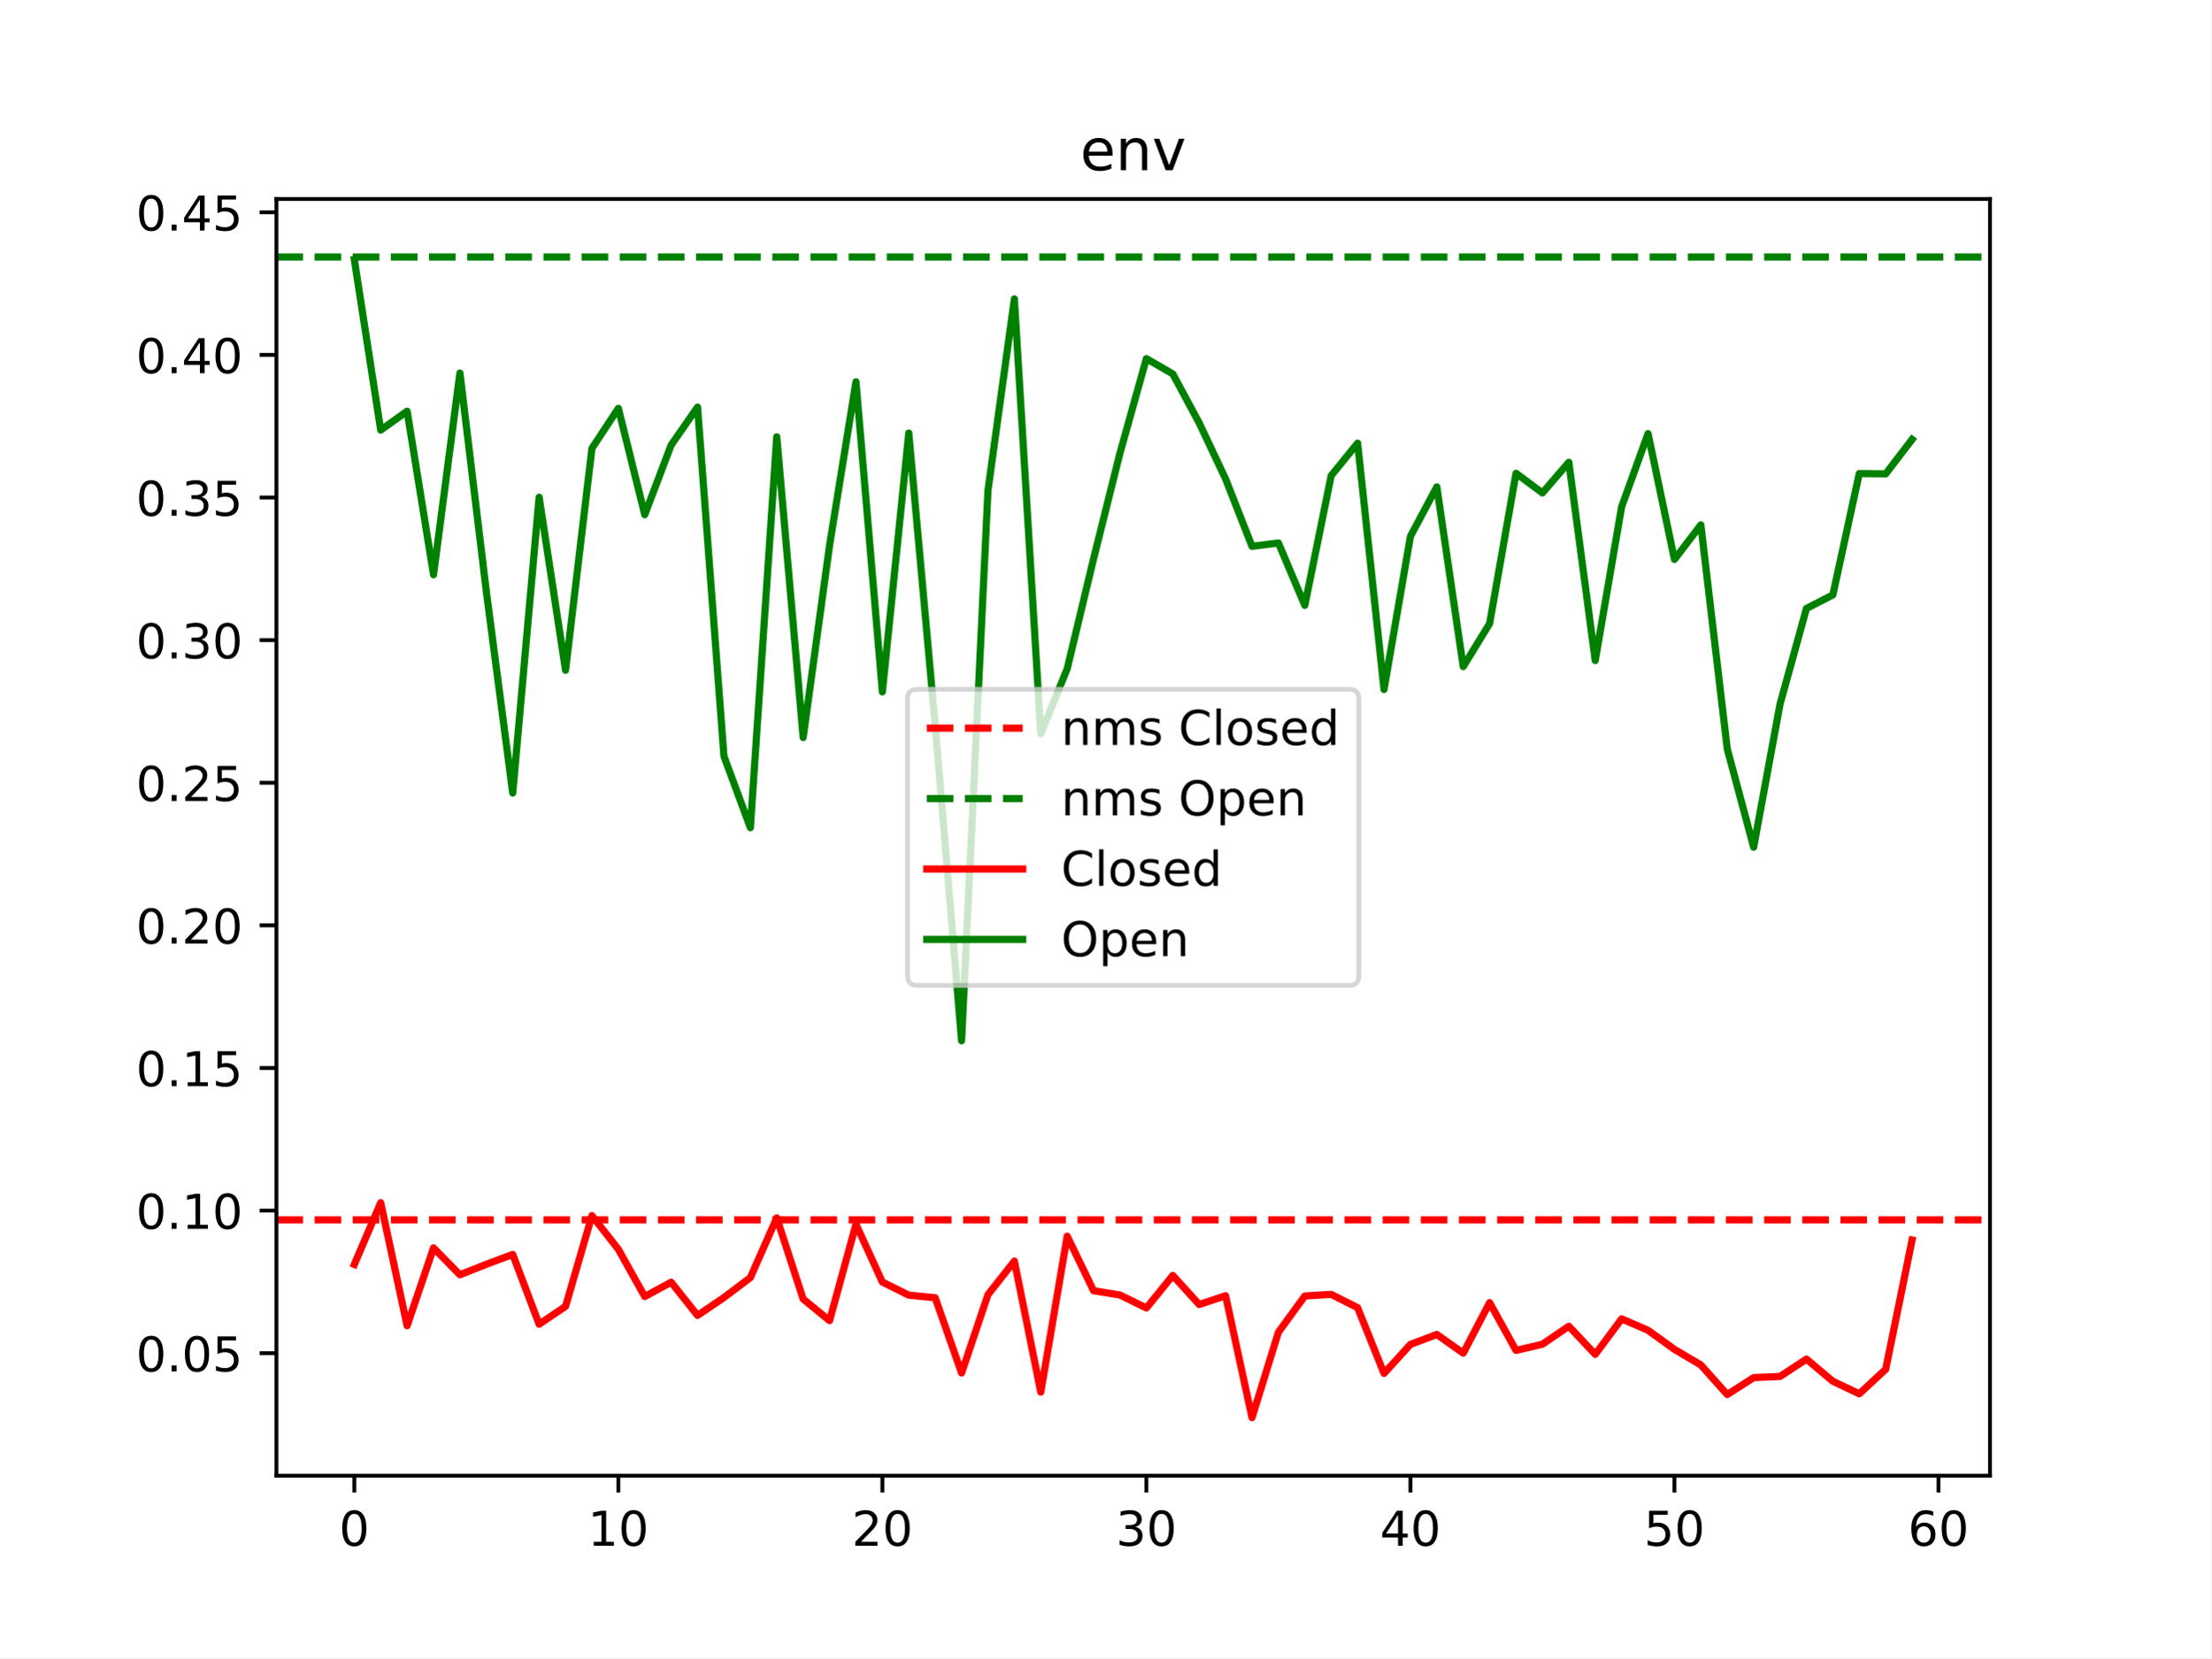
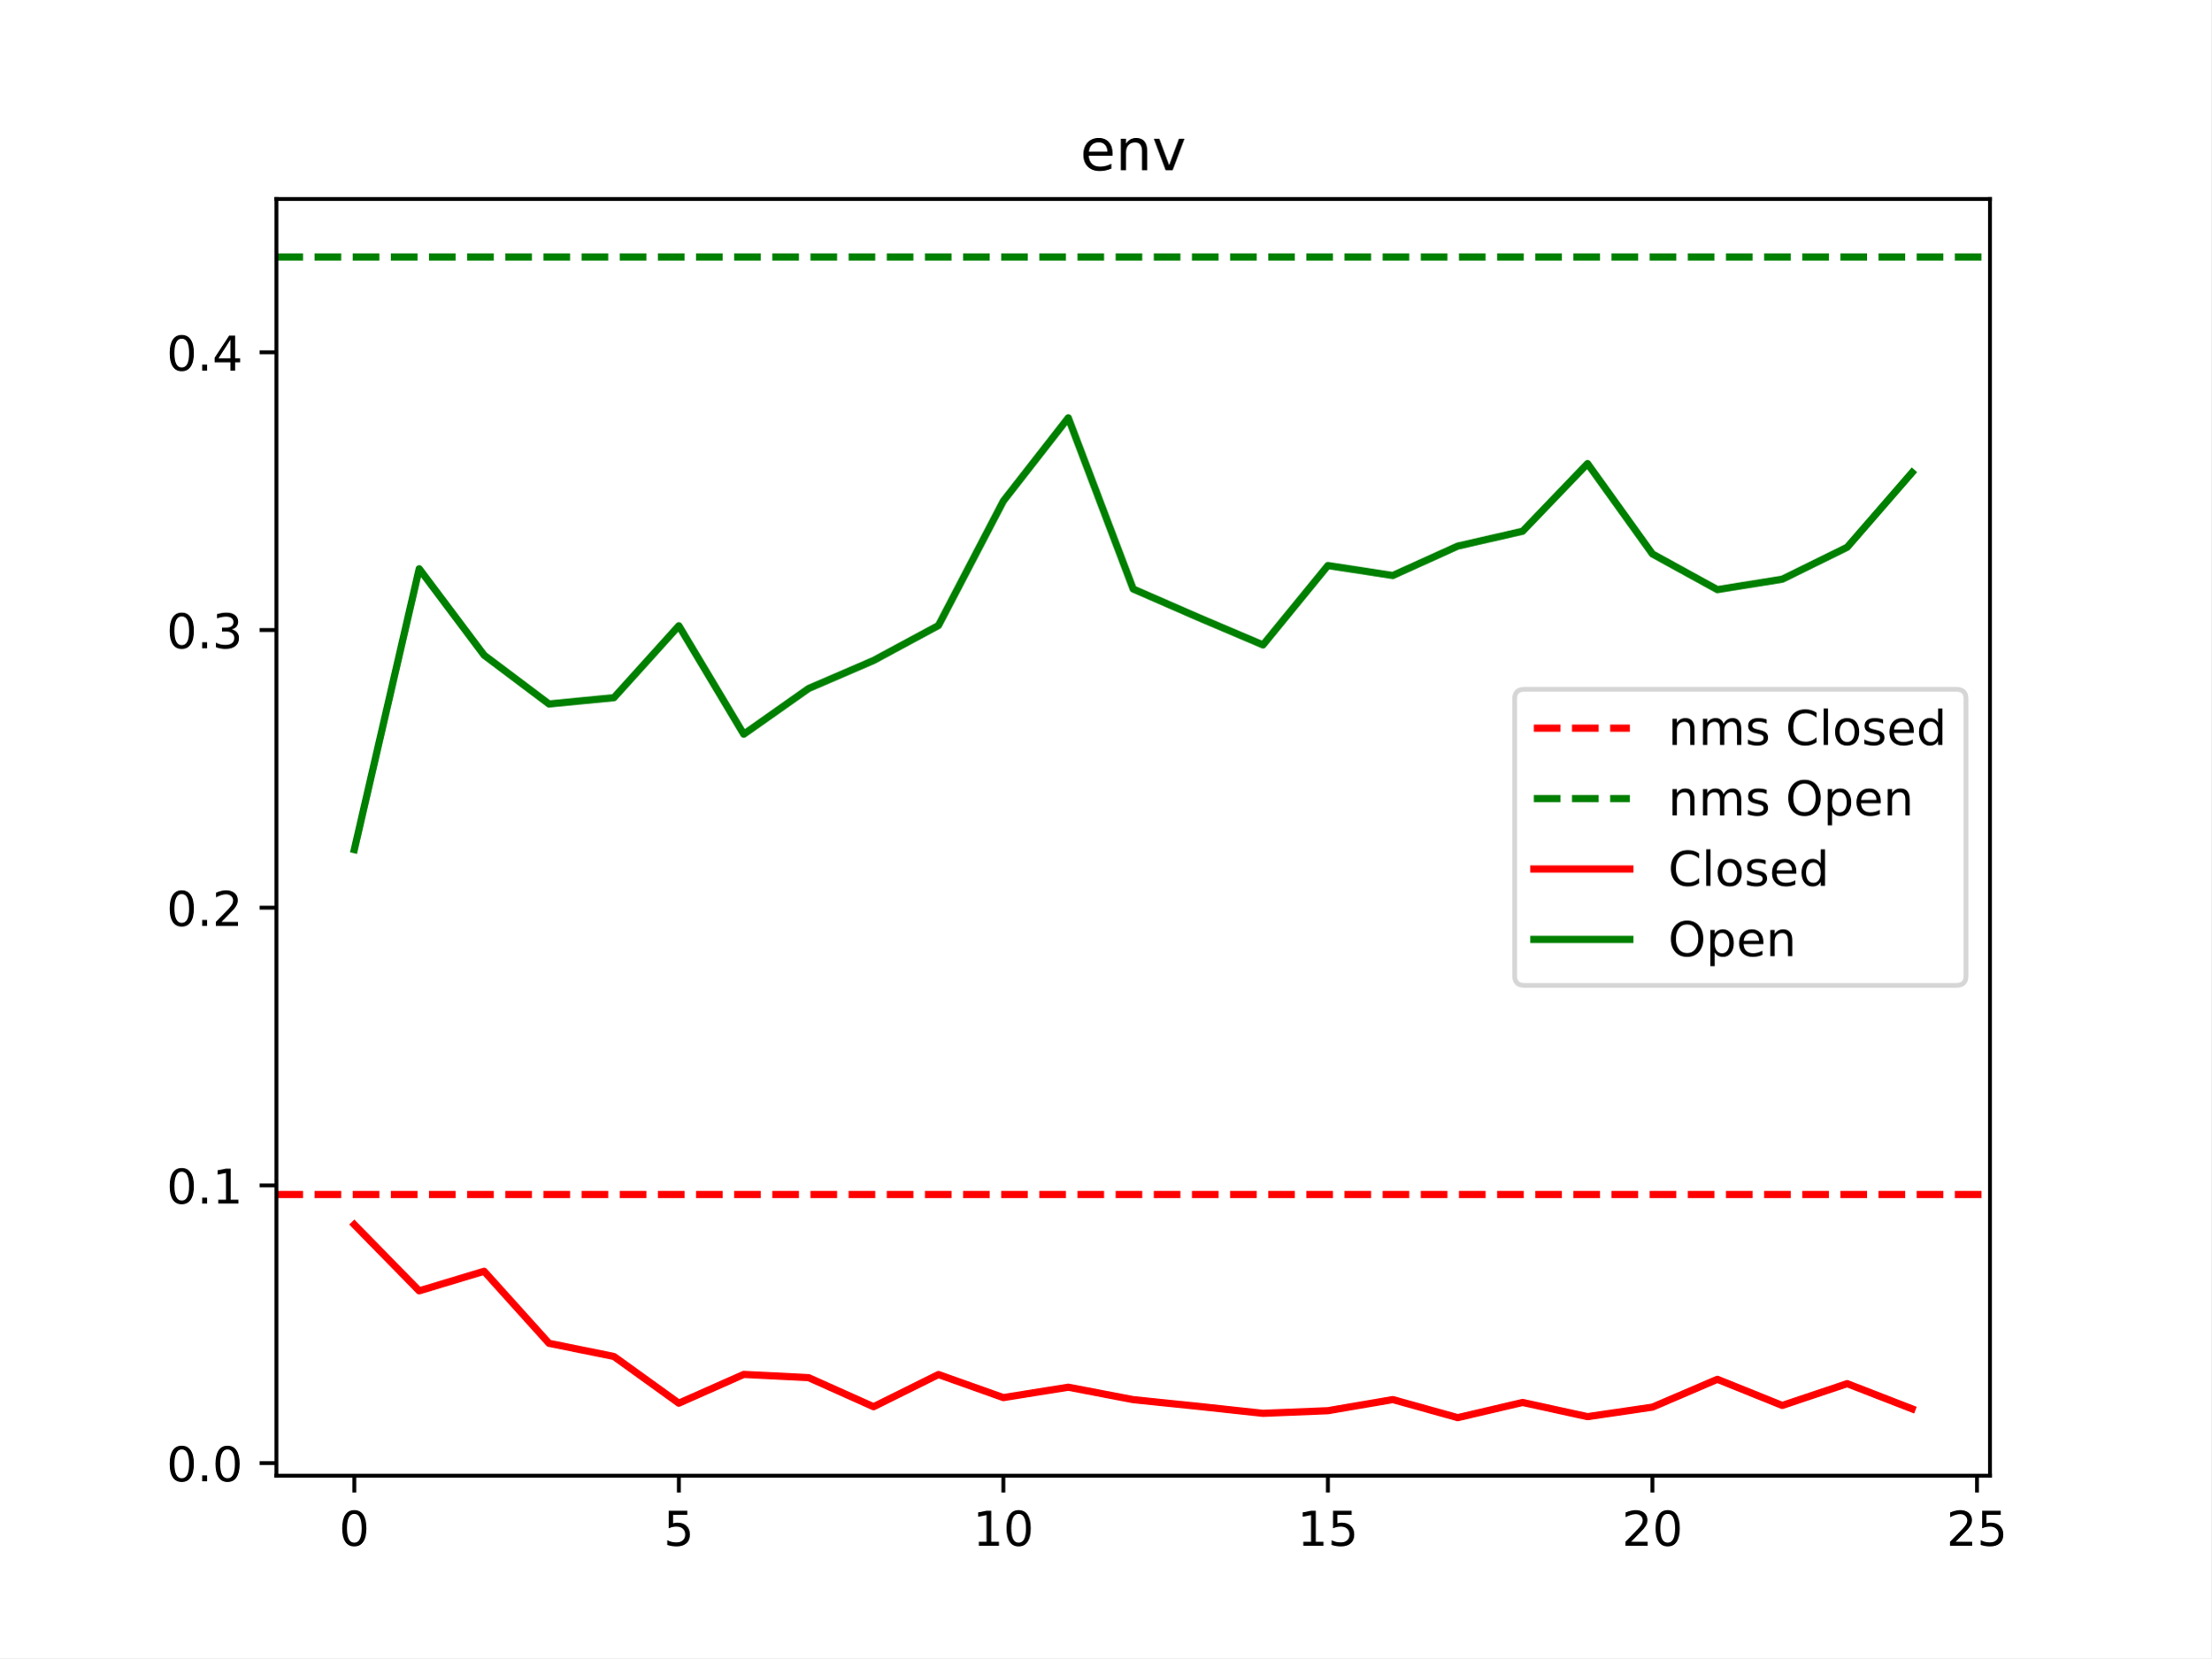
<svg xmlns="http://www.w3.org/2000/svg" xmlns:xlink="http://www.w3.org/1999/xlink" width="460.8pt" height="345.6pt" viewBox="0 0 460.8 345.6" version="1.1">
  <defs>
    <style type="text/css">*{stroke-linejoin: round; stroke-linecap: butt}</style>
  </defs>
  <g id="figure_1">
    <g id="patch_1">
      <path d="M 0 345.6  L 460.8 345.6  L 460.8 0  L 0 0  z " style="fill: #ffffff" />
    </g>
    <g id="axes_1">
      <g id="patch_2">
        <path d="M 57.6 307.584  L 414.72 307.584  L 414.72 41.472  L 57.6 41.472  z " style="fill: #ffffff" />
      </g>
      <g id="matplotlib.axis_1">
        <g id="xtick_1">
          <g id="line2d_1">
            <defs>
-               <path id="m8da8b71688" d="M 0 0  L 0 3.5  " style="stroke: #000000; stroke-width: 0.8" />
+               <path id="ma2d726d1ce" d="M 0 0  L 0 3.5  " style="stroke: #000000; stroke-width: 0.8" />
            </defs>
            <g>
-               <use xlink:href="#m8da8b71688" x="73.833" y="307.584" style="stroke: #000000; stroke-width: 0.8" />
+               <use xlink:href="#ma2d726d1ce" x="73.833" y="307.584" style="stroke: #000000; stroke-width: 0.8" />
            </g>
          </g>
          <g id="text_1">
            <g transform="translate(70.65148 322.1824) scale(0.1 -0.1)">
              <defs>
                <path id="DejaVuSans-30" d="M 2034 4250  Q 1547 4250 1301 3770  Q 1056 3291 1056 2328  Q 1056 1369 1301 889  Q 1547 409 2034 409  Q 2525 409 2770 889  Q 3016 1369 3016 2328  Q 3016 3291 2770 3770  Q 2525 4250 2034 4250  z M 2034 4750  Q 2819 4750 3233 4129  Q 3647 3509 3647 2328  Q 3647 1150 3233 529  Q 2819 -91 2034 -91  Q 1250 -91 836 529  Q 422 1150 422 2328  Q 422 3509 836 4129  Q 1250 4750 2034 4750  z " transform="scale(0.015625)" />
              </defs>
              <use xlink:href="#DejaVuSans-30" />
            </g>
          </g>
        </g>
        <g id="xtick_2">
          <g id="line2d_2">
            <g>
-               <use xlink:href="#m8da8b71688" x="128.859" y="307.584" style="stroke: #000000; stroke-width: 0.8" />
+               <use xlink:href="#ma2d726d1ce" x="141.469" y="307.584" style="stroke: #000000; stroke-width: 0.8" />
            </g>
          </g>
          <g id="text_2">
-             <g transform="translate(122.4964 322.1824) scale(0.1 -0.1)">
+             <g transform="translate(138.2878 322.1824) scale(0.1 -0.1)">
+               <defs>
+                 <path id="DejaVuSans-35" d="M 691 4666  L 3169 4666  L 3169 4134  L 1269 4134  L 1269 2991  Q 1406 3038 1543 3061  Q 1681 3084 1819 3084  Q 2600 3084 3056 2656  Q 3513 2228 3513 1497  Q 3513 744 3044 326  Q 2575 -91 1722 -91  Q 1428 -91 1123 -41  Q 819 9 494 109  L 494 744  Q 775 591 1075 516  Q 1375 441 1709 441  Q 2250 441 2565 725  Q 2881 1009 2881 1497  Q 2881 1984 2565 2268  Q 2250 2553 1709 2553  Q 1456 2553 1204 2497  Q 953 2441 691 2322  L 691 4666  z " transform="scale(0.015625)" />
+               </defs>
+               <use xlink:href="#DejaVuSans-35" />
+             </g>
+           </g>
+         </g>
+         <g id="xtick_3">
+           <g id="line2d_3">
+             <g>
+               <use xlink:href="#ma2d726d1ce" x="209.105" y="307.584" style="stroke: #000000; stroke-width: 0.8" />
+             </g>
+           </g>
+           <g id="text_3">
+             <g transform="translate(202.743 322.1824) scale(0.1 -0.1)">
              <defs>
                <path id="DejaVuSans-31" d="M 794 531  L 1825 531  L 1825 4091  L 703 3866  L 703 4441  L 1819 4666  L 2450 4666  L 2450 531  L 3481 531  L 3481 0  L 794 0  L 794 531  z " transform="scale(0.015625)" />
              </defs>
              <use xlink:href="#DejaVuSans-31" />
              <use xlink:href="#DejaVuSans-30" x="63.623" />
            </g>
          </g>
        </g>
-         <g id="xtick_3">
-           <g id="line2d_3">
-             <g>
-               <use xlink:href="#m8da8b71688" x="183.885" y="307.584" style="stroke: #000000; stroke-width: 0.8" />
-             </g>
-           </g>
-           <g id="text_3">
-             <g transform="translate(177.5226 322.1824) scale(0.1 -0.1)">
+         <g id="xtick_4">
+           <g id="line2d_4">
+             <g>
+               <use xlink:href="#ma2d726d1ce" x="276.742" y="307.584" style="stroke: #000000; stroke-width: 0.8" />
+             </g>
+           </g>
+           <g id="text_4">
+             <g transform="translate(270.3793 322.1824) scale(0.1 -0.1)">
+               <use xlink:href="#DejaVuSans-31" />
+               <use xlink:href="#DejaVuSans-35" x="63.623" />
+             </g>
+           </g>
+         </g>
+         <g id="xtick_5">
+           <g id="line2d_5">
+             <g>
+               <use xlink:href="#ma2d726d1ce" x="344.378" y="307.584" style="stroke: #000000; stroke-width: 0.8" />
+             </g>
+           </g>
+           <g id="text_5">
+             <g transform="translate(338.0157 322.1824) scale(0.1 -0.1)">
              <defs>
                <path id="DejaVuSans-32" d="M 1228 531  L 3431 531  L 3431 0  L 469 0  L 469 531  Q 828 903 1448 1529  Q 2069 2156 2228 2338  Q 2531 2678 2651 2914  Q 2772 3150 2772 3378  Q 2772 3750 2511 3984  Q 2250 4219 1831 4219  Q 1534 4219 1204 4116  Q 875 4013 500 3803  L 500 4441  Q 881 4594 1212 4672  Q 1544 4750 1819 4750  Q 2544 4750 2975 4387  Q 3406 4025 3406 3419  Q 3406 3131 3298 2873  Q 3191 2616 2906 2266  Q 2828 2175 2409 1742  Q 1991 1309 1228 531  z " transform="scale(0.015625)" />
              </defs>
              <use xlink:href="#DejaVuSans-32" />
              <use xlink:href="#DejaVuSans-30" x="63.623" />
            </g>
          </g>
        </g>
-         <g id="xtick_4">
-           <g id="line2d_4">
-             <g>
-               <use xlink:href="#m8da8b71688" x="238.911" y="307.584" style="stroke: #000000; stroke-width: 0.8" />
-             </g>
-           </g>
-           <g id="text_4">
-             <g transform="translate(232.5488 322.1824) scale(0.1 -0.1)">
-               <defs>
-                 <path id="DejaVuSans-33" d="M 2597 2516  Q 3050 2419 3304 2112  Q 3559 1806 3559 1356  Q 3559 666 3084 287  Q 2609 -91 1734 -91  Q 1441 -91 1130 -33  Q 819 25 488 141  L 488 750  Q 750 597 1062 519  Q 1375 441 1716 441  Q 2309 441 2620 675  Q 2931 909 2931 1356  Q 2931 1769 2642 2001  Q 2353 2234 1838 2234  L 1294 2234  L 1294 2753  L 1863 2753  Q 2328 2753 2575 2939  Q 2822 3125 2822 3475  Q 2822 3834 2567 4026  Q 2313 4219 1838 4219  Q 1578 4219 1281 4162  Q 984 4106 628 3988  L 628 4550  Q 988 4650 1302 4700  Q 1616 4750 1894 4750  Q 2613 4750 3031 4423  Q 3450 4097 3450 3541  Q 3450 3153 3228 2886  Q 3006 2619 2597 2516  z " transform="scale(0.015625)" />
-               </defs>
-               <use xlink:href="#DejaVuSans-33" />
-               <use xlink:href="#DejaVuSans-30" x="63.623" />
-             </g>
-           </g>
-         </g>
-         <g id="xtick_5">
-           <g id="line2d_5">
-             <g>
-               <use xlink:href="#m8da8b71688" x="293.938" y="307.584" style="stroke: #000000; stroke-width: 0.8" />
-             </g>
-           </g>
-           <g id="text_5">
-             <g transform="translate(287.575 322.1824) scale(0.1 -0.1)">
-               <defs>
-                 <path id="DejaVuSans-34" d="M 2419 4116  L 825 1625  L 2419 1625  L 2419 4116  z M 2253 4666  L 3047 4666  L 3047 1625  L 3713 1625  L 3713 1100  L 3047 1100  L 3047 0  L 2419 0  L 2419 1100  L 313 1100  L 313 1709  L 2253 4666  z " transform="scale(0.015625)" />
-               </defs>
-               <use xlink:href="#DejaVuSans-34" />
-               <use xlink:href="#DejaVuSans-30" x="63.623" />
-             </g>
-           </g>
-         </g>
        <g id="xtick_6">
          <g id="line2d_6">
            <g>
-               <use xlink:href="#m8da8b71688" x="348.964" y="307.584" style="stroke: #000000; stroke-width: 0.8" />
+               <use xlink:href="#ma2d726d1ce" x="412.015" y="307.584" style="stroke: #000000; stroke-width: 0.8" />
            </g>
          </g>
          <g id="text_6">
-             <g transform="translate(342.6012 322.1824) scale(0.1 -0.1)">
-               <defs>
-                 <path id="DejaVuSans-35" d="M 691 4666  L 3169 4666  L 3169 4134  L 1269 4134  L 1269 2991  Q 1406 3038 1543 3061  Q 1681 3084 1819 3084  Q 2600 3084 3056 2656  Q 3513 2228 3513 1497  Q 3513 744 3044 326  Q 2575 -91 1722 -91  Q 1428 -91 1123 -41  Q 819 9 494 109  L 494 744  Q 775 591 1075 516  Q 1375 441 1709 441  Q 2250 441 2565 725  Q 2881 1009 2881 1497  Q 2881 1984 2565 2268  Q 2250 2553 1709 2553  Q 1456 2553 1204 2497  Q 953 2441 691 2322  L 691 4666  z " transform="scale(0.015625)" />
-               </defs>
-               <use xlink:href="#DejaVuSans-35" />
-               <use xlink:href="#DejaVuSans-30" x="63.623" />
-             </g>
-           </g>
-         </g>
-         <g id="xtick_7">
-           <g id="line2d_7">
-             <g>
-               <use xlink:href="#m8da8b71688" x="403.99" y="307.584" style="stroke: #000000; stroke-width: 0.8" />
-             </g>
-           </g>
-           <g id="text_7">
-             <g transform="translate(397.6274 322.1824) scale(0.1 -0.1)">
-               <defs>
-                 <path id="DejaVuSans-36" d="M 2113 2584  Q 1688 2584 1439 2293  Q 1191 2003 1191 1497  Q 1191 994 1439 701  Q 1688 409 2113 409  Q 2538 409 2786 701  Q 3034 994 3034 1497  Q 3034 2003 2786 2293  Q 2538 2584 2113 2584  z M 3366 4563  L 3366 3988  Q 3128 4100 2886 4159  Q 2644 4219 2406 4219  Q 1781 4219 1451 3797  Q 1122 3375 1075 2522  Q 1259 2794 1537 2939  Q 1816 3084 2150 3084  Q 2853 3084 3261 2657  Q 3669 2231 3669 1497  Q 3669 778 3244 343  Q 2819 -91 2113 -91  Q 1303 -91 875 529  Q 447 1150 447 2328  Q 447 3434 972 4092  Q 1497 4750 2381 4750  Q 2619 4750 2861 4703  Q 3103 4656 3366 4563  z " transform="scale(0.015625)" />
-               </defs>
-               <use xlink:href="#DejaVuSans-36" />
-               <use xlink:href="#DejaVuSans-30" x="63.623" />
+             <g transform="translate(405.652 322.1824) scale(0.1 -0.1)">
+               <use xlink:href="#DejaVuSans-32" />
+               <use xlink:href="#DejaVuSans-35" x="63.623" />
            </g>
          </g>
        </g>
      </g>
      <g id="matplotlib.axis_2">
        <g id="ytick_1">
+           <g id="line2d_7">
+             <defs>
+               <path id="m139a4dcea5" d="M 0 0  L -3.5 0  " style="stroke: #000000; stroke-width: 0.8" />
+             </defs>
+             <g>
+               <use xlink:href="#m139a4dcea5" x="57.6" y="304.957" style="stroke: #000000; stroke-width: 0.8" />
+             </g>
+           </g>
+           <g id="text_7">
+             <g transform="translate(34.69687 308.7562) scale(0.1 -0.1)">
+               <defs>
+                 <path id="DejaVuSans-2e" d="M 684 794  L 1344 794  L 1344 0  L 684 0  L 684 794  z " transform="scale(0.015625)" />
+               </defs>
+               <use xlink:href="#DejaVuSans-30" />
+               <use xlink:href="#DejaVuSans-2e" x="63.623" />
+               <use xlink:href="#DejaVuSans-30" x="95.41" />
+             </g>
+           </g>
+         </g>
+         <g id="ytick_2">
          <g id="line2d_8">
-             <defs>
-               <path id="m9037b1c6b6" d="M 0 0  L -3.5 0  " style="stroke: #000000; stroke-width: 0.8" />
-             </defs>
-             <g>
-               <use xlink:href="#m9037b1c6b6" x="57.6" y="282.049" style="stroke: #000000; stroke-width: 0.8" />
+             <g>
+               <use xlink:href="#m139a4dcea5" x="57.6" y="247.076" style="stroke: #000000; stroke-width: 0.8" />
            </g>
          </g>
          <g id="text_8">
-             <g transform="translate(28.33438 285.848) scale(0.1 -0.1)">
-               <defs>
-                 <path id="DejaVuSans-2e" d="M 684 794  L 1344 794  L 1344 0  L 684 0  L 684 794  z " transform="scale(0.015625)" />
-               </defs>
-               <use xlink:href="#DejaVuSans-30" />
-               <use xlink:href="#DejaVuSans-2e" x="63.623" />
-               <use xlink:href="#DejaVuSans-30" x="95.41" />
-               <use xlink:href="#DejaVuSans-35" x="159.033" />
-             </g>
-           </g>
-         </g>
-         <g id="ytick_2">
+             <g transform="translate(34.69687 250.8747) scale(0.1 -0.1)">
+               <use xlink:href="#DejaVuSans-30" />
+               <use xlink:href="#DejaVuSans-2e" x="63.623" />
+               <use xlink:href="#DejaVuSans-31" x="95.41" />
+             </g>
+           </g>
+         </g>
+         <g id="ytick_3">
          <g id="line2d_9">
            <g>
-               <use xlink:href="#m9037b1c6b6" x="57.6" y="252.323" style="stroke: #000000; stroke-width: 0.8" />
+               <use xlink:href="#m139a4dcea5" x="57.6" y="189.194" style="stroke: #000000; stroke-width: 0.8" />
            </g>
          </g>
          <g id="text_9">
-             <g transform="translate(28.33438 256.1225) scale(0.1 -0.1)">
-               <use xlink:href="#DejaVuSans-30" />
-               <use xlink:href="#DejaVuSans-2e" x="63.623" />
-               <use xlink:href="#DejaVuSans-31" x="95.41" />
-               <use xlink:href="#DejaVuSans-30" x="159.033" />
-             </g>
-           </g>
-         </g>
-         <g id="ytick_3">
+             <g transform="translate(34.69687 192.9933) scale(0.1 -0.1)">
+               <use xlink:href="#DejaVuSans-30" />
+               <use xlink:href="#DejaVuSans-2e" x="63.623" />
+               <use xlink:href="#DejaVuSans-32" x="95.41" />
+             </g>
+           </g>
+         </g>
+         <g id="ytick_4">
          <g id="line2d_10">
            <g>
-               <use xlink:href="#m9037b1c6b6" x="57.6" y="222.598" style="stroke: #000000; stroke-width: 0.8" />
+               <use xlink:href="#m139a4dcea5" x="57.6" y="131.313" style="stroke: #000000; stroke-width: 0.8" />
            </g>
          </g>
          <g id="text_10">
-             <g transform="translate(28.33438 226.3969) scale(0.1 -0.1)">
-               <use xlink:href="#DejaVuSans-30" />
-               <use xlink:href="#DejaVuSans-2e" x="63.623" />
-               <use xlink:href="#DejaVuSans-31" x="95.41" />
-               <use xlink:href="#DejaVuSans-35" x="159.033" />
-             </g>
-           </g>
-         </g>
-         <g id="ytick_4">
+             <g transform="translate(34.69687 135.1118) scale(0.1 -0.1)">
+               <defs>
+                 <path id="DejaVuSans-33" d="M 2597 2516  Q 3050 2419 3304 2112  Q 3559 1806 3559 1356  Q 3559 666 3084 287  Q 2609 -91 1734 -91  Q 1441 -91 1130 -33  Q 819 25 488 141  L 488 750  Q 750 597 1062 519  Q 1375 441 1716 441  Q 2309 441 2620 675  Q 2931 909 2931 1356  Q 2931 1769 2642 2001  Q 2353 2234 1838 2234  L 1294 2234  L 1294 2753  L 1863 2753  Q 2328 2753 2575 2939  Q 2822 3125 2822 3475  Q 2822 3834 2567 4026  Q 2313 4219 1838 4219  Q 1578 4219 1281 4162  Q 984 4106 628 3988  L 628 4550  Q 988 4650 1302 4700  Q 1616 4750 1894 4750  Q 2613 4750 3031 4423  Q 3450 4097 3450 3541  Q 3450 3153 3228 2886  Q 3006 2619 2597 2516  z " transform="scale(0.015625)" />
+               </defs>
+               <use xlink:href="#DejaVuSans-30" />
+               <use xlink:href="#DejaVuSans-2e" x="63.623" />
+               <use xlink:href="#DejaVuSans-33" x="95.41" />
+             </g>
+           </g>
+         </g>
+         <g id="ytick_5">
          <g id="line2d_11">
            <g>
-               <use xlink:href="#m9037b1c6b6" x="57.6" y="192.872" style="stroke: #000000; stroke-width: 0.8" />
+               <use xlink:href="#m139a4dcea5" x="57.6" y="73.431" style="stroke: #000000; stroke-width: 0.8" />
            </g>
          </g>
          <g id="text_11">
-             <g transform="translate(28.33438 196.6713) scale(0.1 -0.1)">
-               <use xlink:href="#DejaVuSans-30" />
-               <use xlink:href="#DejaVuSans-2e" x="63.623" />
-               <use xlink:href="#DejaVuSans-32" x="95.41" />
-               <use xlink:href="#DejaVuSans-30" x="159.033" />
-             </g>
-           </g>
-         </g>
-         <g id="ytick_5">
-           <g id="line2d_12">
-             <g>
-               <use xlink:href="#m9037b1c6b6" x="57.6" y="163.147" style="stroke: #000000; stroke-width: 0.8" />
-             </g>
-           </g>
-           <g id="text_12">
-             <g transform="translate(28.33438 166.9457) scale(0.1 -0.1)">
-               <use xlink:href="#DejaVuSans-30" />
-               <use xlink:href="#DejaVuSans-2e" x="63.623" />
-               <use xlink:href="#DejaVuSans-32" x="95.41" />
-               <use xlink:href="#DejaVuSans-35" x="159.033" />
-             </g>
-           </g>
-         </g>
-         <g id="ytick_6">
-           <g id="line2d_13">
-             <g>
-               <use xlink:href="#m9037b1c6b6" x="57.6" y="133.421" style="stroke: #000000; stroke-width: 0.8" />
-             </g>
-           </g>
-           <g id="text_13">
-             <g transform="translate(28.33438 137.2202) scale(0.1 -0.1)">
-               <use xlink:href="#DejaVuSans-30" />
-               <use xlink:href="#DejaVuSans-2e" x="63.623" />
-               <use xlink:href="#DejaVuSans-33" x="95.41" />
-               <use xlink:href="#DejaVuSans-30" x="159.033" />
-             </g>
-           </g>
-         </g>
-         <g id="ytick_7">
-           <g id="line2d_14">
-             <g>
-               <use xlink:href="#m9037b1c6b6" x="57.6" y="103.695" style="stroke: #000000; stroke-width: 0.8" />
-             </g>
-           </g>
-           <g id="text_14">
-             <g transform="translate(28.33438 107.4946) scale(0.1 -0.1)">
-               <use xlink:href="#DejaVuSans-30" />
-               <use xlink:href="#DejaVuSans-2e" x="63.623" />
-               <use xlink:href="#DejaVuSans-33" x="95.41" />
-               <use xlink:href="#DejaVuSans-35" x="159.033" />
-             </g>
-           </g>
-         </g>
-         <g id="ytick_8">
-           <g id="line2d_15">
-             <g>
-               <use xlink:href="#m9037b1c6b6" x="57.6" y="73.97" style="stroke: #000000; stroke-width: 0.8" />
-             </g>
-           </g>
-           <g id="text_15">
-             <g transform="translate(28.33438 77.76903) scale(0.1 -0.1)">
+             <g transform="translate(34.69687 77.23037) scale(0.1 -0.1)">
+               <defs>
+                 <path id="DejaVuSans-34" d="M 2419 4116  L 825 1625  L 2419 1625  L 2419 4116  z M 2253 4666  L 3047 4666  L 3047 1625  L 3713 1625  L 3713 1100  L 3047 1100  L 3047 0  L 2419 0  L 2419 1100  L 313 1100  L 313 1709  L 2253 4666  z " transform="scale(0.015625)" />
+               </defs>
              <use xlink:href="#DejaVuSans-30" />
              <use xlink:href="#DejaVuSans-2e" x="63.623" />
              <use xlink:href="#DejaVuSans-34" x="95.41" />
-               <use xlink:href="#DejaVuSans-30" x="159.033" />
-             </g>
-           </g>
-         </g>
-         <g id="ytick_9">
-           <g id="line2d_16">
-             <g>
-               <use xlink:href="#m9037b1c6b6" x="57.6" y="44.244" style="stroke: #000000; stroke-width: 0.8" />
-             </g>
-           </g>
-           <g id="text_16">
-             <g transform="translate(28.33438 48.04346) scale(0.1 -0.1)">
-               <use xlink:href="#DejaVuSans-30" />
-               <use xlink:href="#DejaVuSans-2e" x="63.623" />
-               <use xlink:href="#DejaVuSans-34" x="95.41" />
-               <use xlink:href="#DejaVuSans-35" x="159.033" />
-             </g>
-           </g>
-         </g>
-       </g>
-       <g id="line2d_17">
-         <path d="M 57.6 254.264  L 414.72 254.264  " clip-path="url(#p5319d8254e)" style="fill: none; stroke-dasharray: 5.55,2.4; stroke-dashoffset: 0; stroke: #ff0000; stroke-width: 1.5" />
-       </g>
-       <g id="line2d_18">
-         <path d="M 57.6 53.568  L 414.72 53.568  " clip-path="url(#p5319d8254e)" style="fill: none; stroke-dasharray: 5.55,2.4; stroke-dashoffset: 0; stroke: #008000; stroke-width: 1.5" />
-       </g>
-       <g id="line2d_19">
-         <path d="M 73.833 263.547  L 79.335 250.689  L 84.838 276.327  L 90.341 260.102  L 95.843 265.71  L 101.346 263.521  L 106.848 261.472  L 112.351 276.013  L 117.854 272.29  L 123.356 253.38  L 128.859 260.39  L 134.362 270.245  L 139.864 267.258  L 145.367 274.179  L 150.869 270.451  L 156.372 266.291  L 161.875 253.85  L 167.377 270.757  L 172.88 275.261  L 178.382 255.182  L 183.885 267.217  L 189.388 269.955  L 194.89 270.496  L 200.393 286.179  L 205.896 269.842  L 211.398 262.859  L 216.901 290.162  L 222.403 257.662  L 227.906 269.029  L 233.409 269.925  L 238.911 272.629  L 244.414 265.845  L 249.917 271.902  L 255.419 270.079  L 260.922 295.488  L 266.424 277.675  L 271.927 270.133  L 277.43 269.793  L 282.932 272.563  L 288.435 286.262  L 293.938 280.221  L 299.44 278.148  L 304.943 282.041  L 310.445 271.515  L 315.948 281.474  L 321.451 280.181  L 326.953 276.432  L 332.456 282.293  L 337.958 274.894  L 343.461 277.28  L 348.964 281.252  L 354.466 284.508  L 359.969 290.665  L 365.472 287.14  L 370.974 286.895  L 376.477 283.28  L 381.979 287.905  L 387.482 290.513  L 392.985 285.402  L 398.487 258.462  " clip-path="url(#p5319d8254e)" style="fill: none; stroke: #ff0000; stroke-width: 1.5; stroke-linecap: square" />
-       </g>
-       <g id="line2d_20">
-         <path d="M 73.833 54.076  L 79.335 89.647  L 84.838 85.701  L 90.341 119.785  L 95.843 77.75  L 101.346 123.292  L 106.848 165.298  L 112.351 103.634  L 117.854 139.699  L 123.356 93.456  L 128.859 85.104  L 134.362 107.269  L 139.864 92.766  L 145.367 84.852  L 150.869 157.633  L 156.372 172.516  L 161.875 91.038  L 167.377 153.719  L 172.88 113.665  L 178.382 79.568  L 183.885 144.204  L 189.388 90.256  L 194.89 151.096  L 200.393 216.927  L 205.896 102.183  L 211.398 62.296  L 216.901 152.904  L 222.403 139.398  L 227.906 116.446  L 233.409 94.421  L 238.911 74.746  L 244.414 77.933  L 249.917 88.16  L 255.419 99.827  L 260.922 113.867  L 266.424 113.165  L 271.927 126.171  L 277.43 99.13  L 282.932 92.362  L 288.435 143.708  L 293.938 111.8  L 299.44 101.477  L 304.943 138.935  L 310.445 129.969  L 315.948 98.646  L 321.451 102.738  L 326.953 96.343  L 332.456 137.664  L 337.958 105.628  L 343.461 90.377  L 348.964 116.597  L 354.466 109.4  L 359.969 156.092  L 365.472 176.583  L 370.974 146.735  L 376.477 126.816  L 381.979 123.988  L 387.482 98.698  L 392.985 98.761  L 398.487 91.587  " clip-path="url(#p5319d8254e)" style="fill: none; stroke: #008000; stroke-width: 1.5; stroke-linecap: square" />
+             </g>
+           </g>
+         </g>
+       </g>
+       <g id="line2d_12">
+         <path d="M 57.6 248.965  L 414.72 248.965  " clip-path="url(#p0358cb8f98)" style="fill: none; stroke-dasharray: 5.55,2.4; stroke-dashoffset: 0; stroke: #ff0000; stroke-width: 1.5" />
+       </g>
+       <g id="line2d_13">
+         <path d="M 57.6 53.568  L 414.72 53.568  " clip-path="url(#p0358cb8f98)" style="fill: none; stroke-dasharray: 5.55,2.4; stroke-dashoffset: 0; stroke: #008000; stroke-width: 1.5" />
+       </g>
+       <g id="line2d_14">
+         <path d="M 73.833 255.249  L 87.36 269.055  L 100.887 264.978  L 114.415 279.993  L 127.942 282.736  L 141.469 292.472  L 154.996 286.478  L 168.524 287.151  L 182.051 293.209  L 195.578 286.499  L 209.105 291.309  L 222.633 289.141  L 236.16 291.736  L 249.687 293.127  L 263.215 294.587  L 276.742 294.038  L 290.269 291.721  L 303.796 295.488  L 317.324 292.319  L 330.851 295.282  L 344.378 293.295  L 357.905 287.495  L 371.433 292.943  L 384.96 288.402  L 398.487 293.657  " clip-path="url(#p0358cb8f98)" style="fill: none; stroke: #ff0000; stroke-width: 1.5; stroke-linecap: square" />
+       </g>
+       <g id="line2d_15">
+         <path d="M 73.833 177.081  L 87.36 118.551  L 100.887 136.558  L 114.415 146.729  L 127.942 145.414  L 141.469 130.425  L 154.996 153.031  L 168.524 143.497  L 182.051 137.662  L 195.578 130.366  L 209.105 104.418  L 222.633 87.084  L 236.16 122.761  L 249.687 128.666  L 263.215 134.417  L 276.742 117.868  L 290.269 119.948  L 303.796 113.818  L 317.324 110.72  L 330.851 96.622  L 344.378 115.459  L 357.905 122.891  L 371.433 120.722  L 384.96 114.06  L 398.487 98.482  " clip-path="url(#p0358cb8f98)" style="fill: none; stroke: #008000; stroke-width: 1.5; stroke-linecap: square" />
      </g>
      <g id="patch_3">
        <path d="M 57.6 307.584  L 57.6 41.472  " style="fill: none; stroke: #000000; stroke-width: 0.8; stroke-linejoin: miter; stroke-linecap: square" />
      </g>
      <g id="patch_4">
        <path d="M 414.72 307.584  L 414.72 41.472  " style="fill: none; stroke: #000000; stroke-width: 0.8; stroke-linejoin: miter; stroke-linecap: square" />
      </g>
      <g id="patch_5">
        <path d="M 57.6 307.584  L 414.72 307.584  " style="fill: none; stroke: #000000; stroke-width: 0.8; stroke-linejoin: miter; stroke-linecap: square" />
      </g>
      <g id="patch_6">
        <path d="M 57.6 41.472  L 414.72 41.472  " style="fill: none; stroke: #000000; stroke-width: 0.8; stroke-linejoin: miter; stroke-linecap: square" />
      </g>
-       <g id="text_17">
+       <g id="text_12">
        <g transform="translate(225.1144 35.472) scale(0.12 -0.12)">
          <defs>
            <path id="DejaVuSans-65" d="M 3597 1894  L 3597 1613  L 953 1613  Q 991 1019 1311 708  Q 1631 397 2203 397  Q 2534 397 2845 478  Q 3156 559 3463 722  L 3463 178  Q 3153 47 2828 -22  Q 2503 -91 2169 -91  Q 1331 -91 842 396  Q 353 884 353 1716  Q 353 2575 817 3079  Q 1281 3584 2069 3584  Q 2775 3584 3186 3129  Q 3597 2675 3597 1894  z M 3022 2063  Q 3016 2534 2758 2815  Q 2500 3097 2075 3097  Q 1594 3097 1305 2825  Q 1016 2553 972 2059  L 3022 2063  z " transform="scale(0.015625)" />
            <path id="DejaVuSans-6e" d="M 3513 2113  L 3513 0  L 2938 0  L 2938 2094  Q 2938 2591 2744 2837  Q 2550 3084 2163 3084  Q 1697 3084 1428 2787  Q 1159 2491 1159 1978  L 1159 0  L 581 0  L 581 3500  L 1159 3500  L 1159 2956  Q 1366 3272 1645 3428  Q 1925 3584 2291 3584  Q 2894 3584 3203 3211  Q 3513 2838 3513 2113  z " transform="scale(0.015625)" />
            <path id="DejaVuSans-76" d="M 191 3500  L 800 3500  L 1894 563  L 2988 3500  L 3597 3500  L 2284 0  L 1503 0  L 191 3500  z " transform="scale(0.015625)" />
          </defs>
          <use xlink:href="#DejaVuSans-65" />
          <use xlink:href="#DejaVuSans-6e" x="61.523" />
          <use xlink:href="#DejaVuSans-76" x="124.902" />
        </g>
      </g>
      <g id="legend_1">
        <g id="patch_7">
-           <path d="M 191.132 205.384  L 281.188 205.384  Q 283.188 205.384 283.188 203.384  L 283.188 145.672  Q 283.188 143.672 281.188 143.672  L 191.132 143.672  Q 189.132 143.672 189.132 145.672  L 189.132 203.384  Q 189.132 205.384 191.132 205.384  z " style="fill: #ffffff; opacity: 0.8; stroke: #cccccc; stroke-linejoin: miter" />
-         </g>
-         <g id="line2d_21">
-           <path d="M 193.132 151.77  L 203.132 151.77  L 213.132 151.77  " style="fill: none; stroke-dasharray: 5.55,2.4; stroke-dashoffset: 0; stroke: #ff0000; stroke-width: 1.5" />
-         </g>
-         <g id="text_18">
-           <g transform="translate(221.1319 155.2702) scale(0.1 -0.1)">
+           <path d="M 317.664 205.384  L 407.72 205.384  Q 409.72 205.384 409.72 203.384  L 409.72 145.672  Q 409.72 143.672 407.72 143.672  L 317.664 143.672  Q 315.664 143.672 315.664 145.672  L 315.664 203.384  Q 315.664 205.384 317.664 205.384  z " style="fill: #ffffff; opacity: 0.8; stroke: #cccccc; stroke-linejoin: miter" />
+         </g>
+         <g id="line2d_16">
+           <path d="M 319.664 151.77  L 329.664 151.77  L 339.664 151.77  " style="fill: none; stroke-dasharray: 5.55,2.4; stroke-dashoffset: 0; stroke: #ff0000; stroke-width: 1.5" />
+         </g>
+         <g id="text_13">
+           <g transform="translate(347.6637 155.2702) scale(0.1 -0.1)">
            <defs>
              <path id="DejaVuSans-6d" d="M 3328 2828  Q 3544 3216 3844 3400  Q 4144 3584 4550 3584  Q 5097 3584 5394 3201  Q 5691 2819 5691 2113  L 5691 0  L 5113 0  L 5113 2094  Q 5113 2597 4934 2840  Q 4756 3084 4391 3084  Q 3944 3084 3684 2787  Q 3425 2491 3425 1978  L 3425 0  L 2847 0  L 2847 2094  Q 2847 2600 2669 2842  Q 2491 3084 2119 3084  Q 1678 3084 1418 2786  Q 1159 2488 1159 1978  L 1159 0  L 581 0  L 581 3500  L 1159 3500  L 1159 2956  Q 1356 3278 1631 3431  Q 1906 3584 2284 3584  Q 2666 3584 2933 3390  Q 3200 3197 3328 2828  z " transform="scale(0.015625)" />
              <path id="DejaVuSans-73" d="M 2834 3397  L 2834 2853  Q 2591 2978 2328 3040  Q 2066 3103 1784 3103  Q 1356 3103 1142 2972  Q 928 2841 928 2578  Q 928 2378 1081 2264  Q 1234 2150 1697 2047  L 1894 2003  Q 2506 1872 2764 1633  Q 3022 1394 3022 966  Q 3022 478 2636 193  Q 2250 -91 1575 -91  Q 1294 -91 989 -36  Q 684 19 347 128  L 347 722  Q 666 556 975 473  Q 1284 391 1588 391  Q 1994 391 2212 530  Q 2431 669 2431 922  Q 2431 1156 2273 1281  Q 2116 1406 1581 1522  L 1381 1569  Q 847 1681 609 1914  Q 372 2147 372 2553  Q 372 3047 722 3315  Q 1072 3584 1716 3584  Q 2034 3584 2315 3537  Q 2597 3491 2834 3397  z " transform="scale(0.015625)" />
              <path id="DejaVuSans-20" transform="scale(0.015625)" />
              <path id="DejaVuSans-43" d="M 4122 4306  L 4122 3641  Q 3803 3938 3442 4084  Q 3081 4231 2675 4231  Q 1875 4231 1450 3742  Q 1025 3253 1025 2328  Q 1025 1406 1450 917  Q 1875 428 2675 428  Q 3081 428 3442 575  Q 3803 722 4122 1019  L 4122 359  Q 3791 134 3420 21  Q 3050 -91 2638 -91  Q 1578 -91 968 557  Q 359 1206 359 2328  Q 359 3453 968 4101  Q 1578 4750 2638 4750  Q 3056 4750 3426 4639  Q 3797 4528 4122 4306  z " transform="scale(0.015625)" />
              <path id="DejaVuSans-6c" d="M 603 4863  L 1178 4863  L 1178 0  L 603 0  L 603 4863  z " transform="scale(0.015625)" />
              <path id="DejaVuSans-6f" d="M 1959 3097  Q 1497 3097 1228 2736  Q 959 2375 959 1747  Q 959 1119 1226 758  Q 1494 397 1959 397  Q 2419 397 2687 759  Q 2956 1122 2956 1747  Q 2956 2369 2687 2733  Q 2419 3097 1959 3097  z M 1959 3584  Q 2709 3584 3137 3096  Q 3566 2609 3566 1747  Q 3566 888 3137 398  Q 2709 -91 1959 -91  Q 1206 -91 779 398  Q 353 888 353 1747  Q 353 2609 779 3096  Q 1206 3584 1959 3584  z " transform="scale(0.015625)" />
              <path id="DejaVuSans-64" d="M 2906 2969  L 2906 4863  L 3481 4863  L 3481 0  L 2906 0  L 2906 525  Q 2725 213 2448 61  Q 2172 -91 1784 -91  Q 1150 -91 751 415  Q 353 922 353 1747  Q 353 2572 751 3078  Q 1150 3584 1784 3584  Q 2172 3584 2448 3432  Q 2725 3281 2906 2969  z M 947 1747  Q 947 1113 1208 752  Q 1469 391 1925 391  Q 2381 391 2643 752  Q 2906 1113 2906 1747  Q 2906 2381 2643 2742  Q 2381 3103 1925 3103  Q 1469 3103 1208 2742  Q 947 2381 947 1747  z " transform="scale(0.015625)" />
            </defs>
            <use xlink:href="#DejaVuSans-6e" />
            <use xlink:href="#DejaVuSans-6d" x="63.379" />
            <use xlink:href="#DejaVuSans-73" x="160.791" />
            <use xlink:href="#DejaVuSans-20" x="212.891" />
            <use xlink:href="#DejaVuSans-43" x="244.678" />
            <use xlink:href="#DejaVuSans-6c" x="314.502" />
            <use xlink:href="#DejaVuSans-6f" x="342.285" />
            <use xlink:href="#DejaVuSans-73" x="403.467" />
            <use xlink:href="#DejaVuSans-65" x="455.566" />
            <use xlink:href="#DejaVuSans-64" x="517.09" />
          </g>
        </g>
-         <g id="line2d_22">
-           <path d="M 193.132 166.448  L 203.132 166.448  L 213.132 166.448  " style="fill: none; stroke-dasharray: 5.55,2.4; stroke-dashoffset: 0; stroke: #008000; stroke-width: 1.5" />
-         </g>
-         <g id="text_19">
-           <g transform="translate(221.1319 169.9483) scale(0.1 -0.1)">
+         <g id="line2d_17">
+           <path d="M 319.664 166.448  L 329.664 166.448  L 339.664 166.448  " style="fill: none; stroke-dasharray: 5.55,2.4; stroke-dashoffset: 0; stroke: #008000; stroke-width: 1.5" />
+         </g>
+         <g id="text_14">
+           <g transform="translate(347.6637 169.9483) scale(0.1 -0.1)">
            <defs>
              <path id="DejaVuSans-4f" d="M 2522 4238  Q 1834 4238 1429 3725  Q 1025 3213 1025 2328  Q 1025 1447 1429 934  Q 1834 422 2522 422  Q 3209 422 3611 934  Q 4013 1447 4013 2328  Q 4013 3213 3611 3725  Q 3209 4238 2522 4238  z M 2522 4750  Q 3503 4750 4090 4092  Q 4678 3434 4678 2328  Q 4678 1225 4090 567  Q 3503 -91 2522 -91  Q 1538 -91 948 565  Q 359 1222 359 2328  Q 359 3434 948 4092  Q 1538 4750 2522 4750  z " transform="scale(0.015625)" />
              <path id="DejaVuSans-70" d="M 1159 525  L 1159 -1331  L 581 -1331  L 581 3500  L 1159 3500  L 1159 2969  Q 1341 3281 1617 3432  Q 1894 3584 2278 3584  Q 2916 3584 3314 3078  Q 3713 2572 3713 1747  Q 3713 922 3314 415  Q 2916 -91 2278 -91  Q 1894 -91 1617 61  Q 1341 213 1159 525  z M 3116 1747  Q 3116 2381 2855 2742  Q 2594 3103 2138 3103  Q 1681 3103 1420 2742  Q 1159 2381 1159 1747  Q 1159 1113 1420 752  Q 1681 391 2138 391  Q 2594 391 2855 752  Q 3116 1113 3116 1747  z " transform="scale(0.015625)" />
            </defs>
            <use xlink:href="#DejaVuSans-6e" />
            <use xlink:href="#DejaVuSans-6d" x="63.379" />
            <use xlink:href="#DejaVuSans-73" x="160.791" />
            <use xlink:href="#DejaVuSans-20" x="212.891" />
            <use xlink:href="#DejaVuSans-4f" x="244.678" />
            <use xlink:href="#DejaVuSans-70" x="323.389" />
            <use xlink:href="#DejaVuSans-65" x="386.865" />
            <use xlink:href="#DejaVuSans-6e" x="448.389" />
          </g>
        </g>
-         <g id="line2d_23">
-           <path d="M 193.132 181.126  L 203.132 181.126  L 213.132 181.126  " style="fill: none; stroke: #ff0000; stroke-width: 1.5; stroke-linecap: square" />
-         </g>
-         <g id="text_20">
-           <g transform="translate(221.1319 184.6264) scale(0.1 -0.1)">
+         <g id="line2d_18">
+           <path d="M 319.664 181.126  L 329.664 181.126  L 339.664 181.126  " style="fill: none; stroke: #ff0000; stroke-width: 1.5; stroke-linecap: square" />
+         </g>
+         <g id="text_15">
+           <g transform="translate(347.6637 184.6264) scale(0.1 -0.1)">
            <use xlink:href="#DejaVuSans-43" />
            <use xlink:href="#DejaVuSans-6c" x="69.824" />
            <use xlink:href="#DejaVuSans-6f" x="97.607" />
            <use xlink:href="#DejaVuSans-73" x="158.789" />
            <use xlink:href="#DejaVuSans-65" x="210.889" />
            <use xlink:href="#DejaVuSans-64" x="272.412" />
          </g>
        </g>
-         <g id="line2d_24">
-           <path d="M 193.132 195.805  L 203.132 195.805  L 213.132 195.805  " style="fill: none; stroke: #008000; stroke-width: 1.5; stroke-linecap: square" />
-         </g>
-         <g id="text_21">
-           <g transform="translate(221.1319 199.3046) scale(0.1 -0.1)">
+         <g id="line2d_19">
+           <path d="M 319.664 195.805  L 329.664 195.805  L 339.664 195.805  " style="fill: none; stroke: #008000; stroke-width: 1.5; stroke-linecap: square" />
+         </g>
+         <g id="text_16">
+           <g transform="translate(347.6637 199.3046) scale(0.1 -0.1)">
            <use xlink:href="#DejaVuSans-4f" />
            <use xlink:href="#DejaVuSans-70" x="78.711" />
            <use xlink:href="#DejaVuSans-65" x="142.188" />
            <use xlink:href="#DejaVuSans-6e" x="203.711" />
          </g>
        </g>
      </g>
    </g>
  </g>
  <defs>
-     <clipPath id="p5319d8254e">
+     <clipPath id="p0358cb8f98">
      <rect x="57.6" y="41.472" width="357.12" height="266.112" />
    </clipPath>
  </defs>
</svg>
